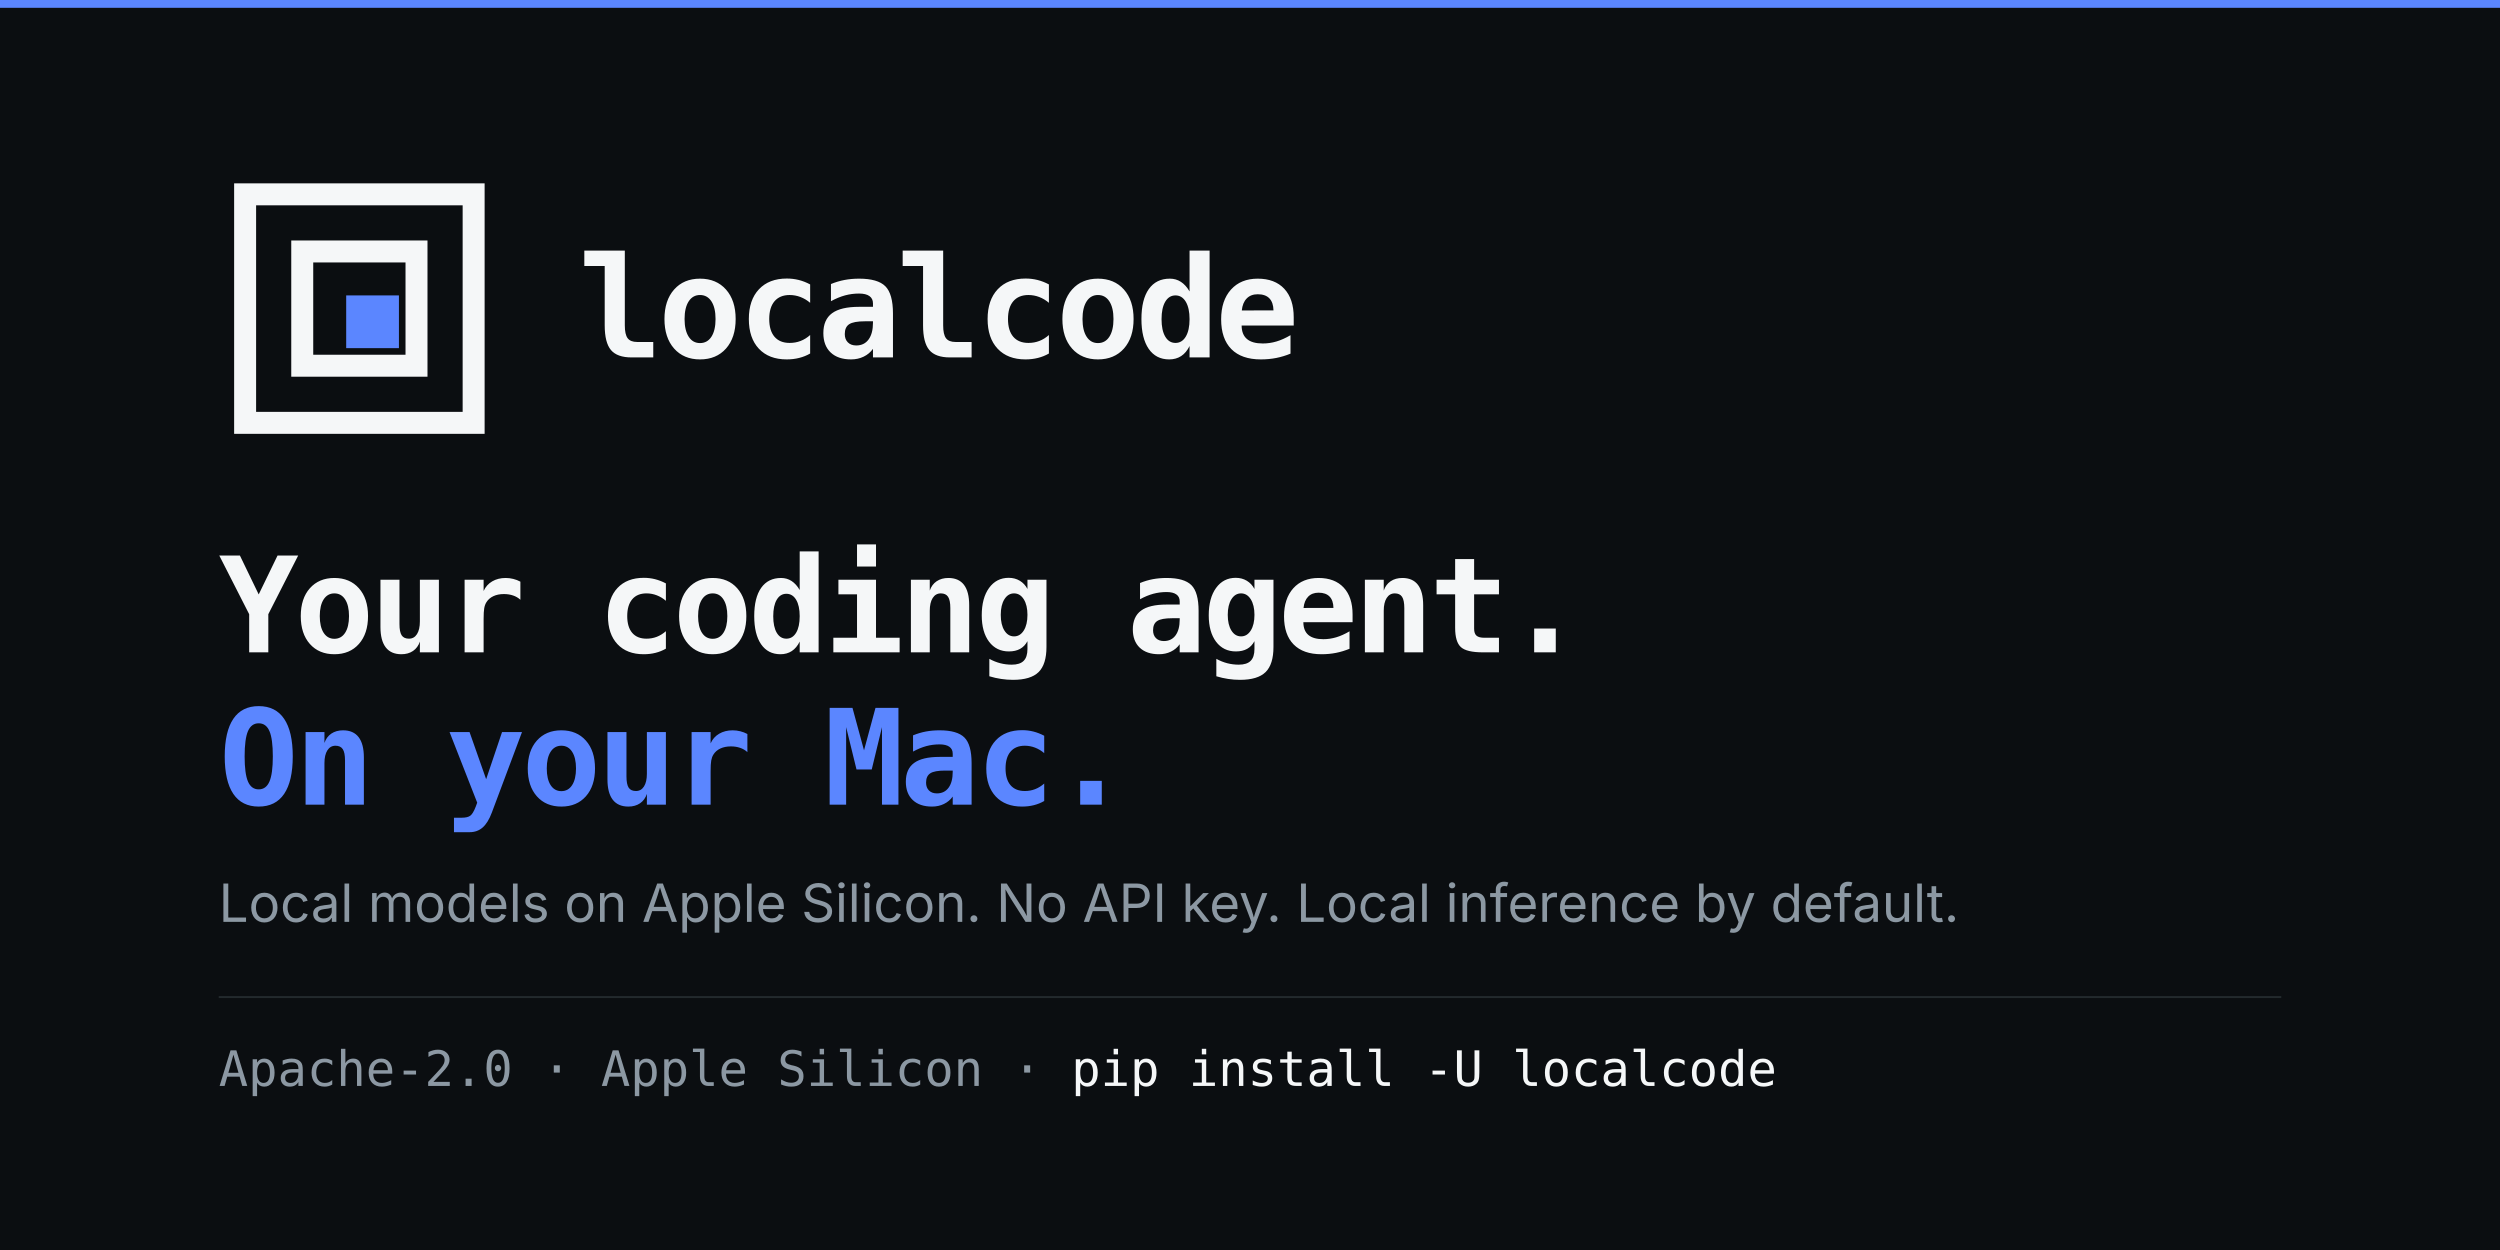
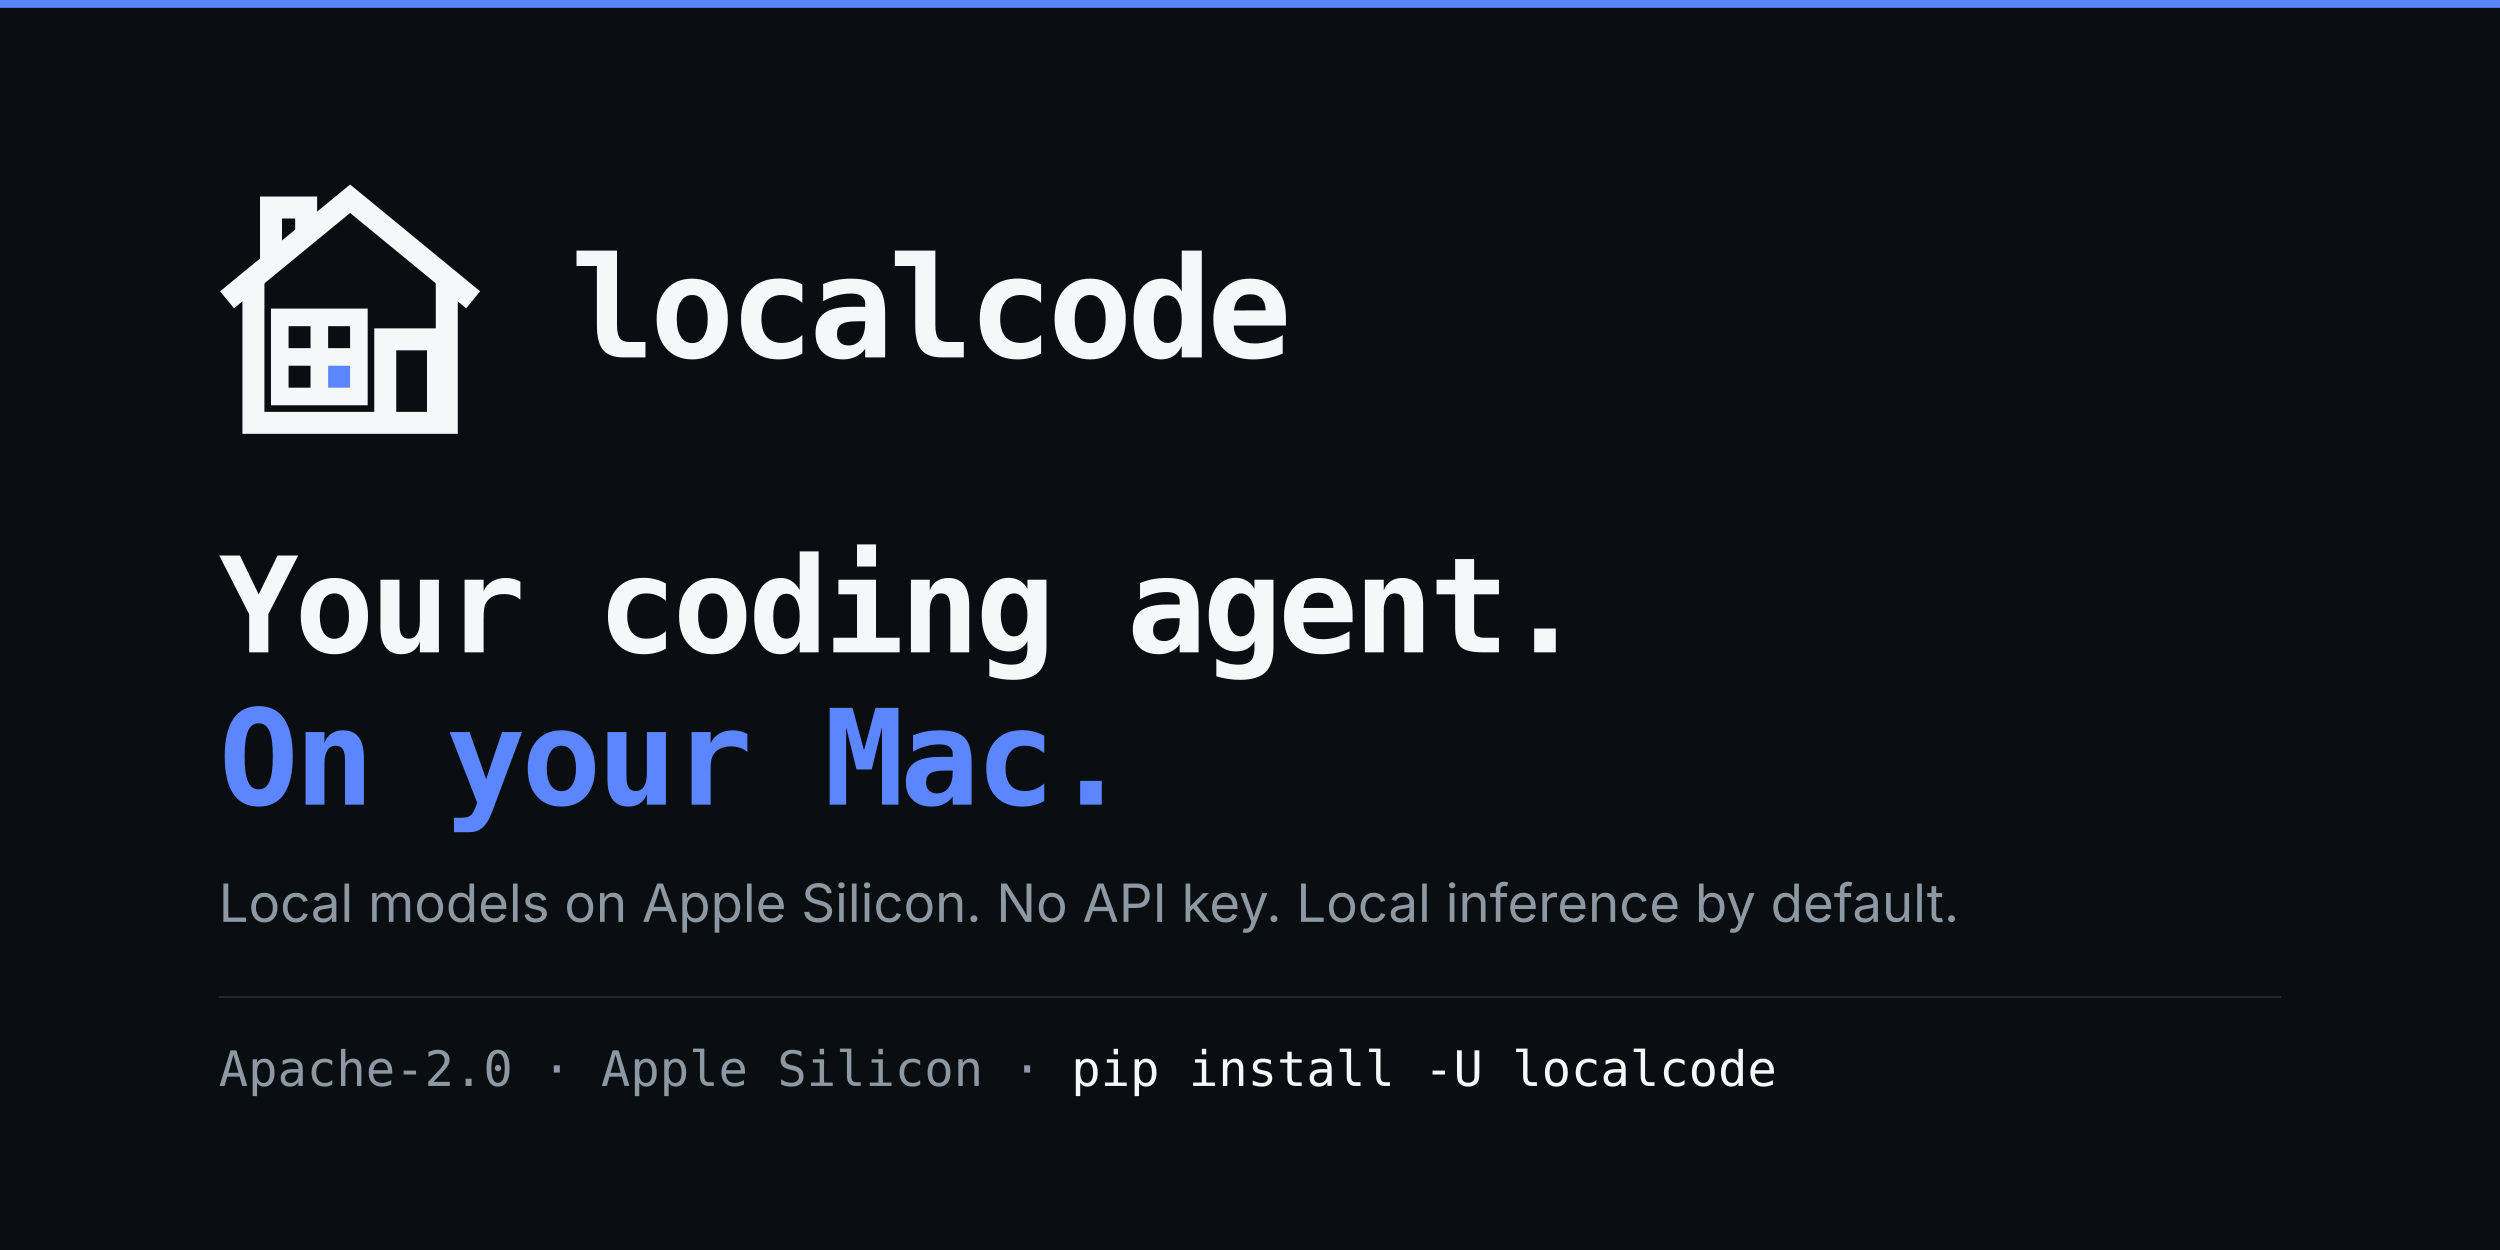
<svg xmlns="http://www.w3.org/2000/svg" viewBox="0 0 1280 640" width="1280" height="640" role="img" aria-labelledby="lc-social-title lc-social-desc">
  <rect width="1280" height="640" fill="#0B0E11" />
  <rect x="0" y="0" width="1280" height="4" fill="#5B86FF" />
-   <g transform="translate(112 86) scale(4.5)">
-     <g fill="none" stroke="#F5F7F8" stroke-width="2.5">
-       <rect x="3" y="3" width="26" height="26" />
-       <rect x="9.5" y="9.5" width="13" height="13" />
+   <g transform="translate(107.25 86) scale(4.5)">
+     <g fill="none" stroke="#F5F7F8" stroke-width="2.5" stroke-linejoin="miter" stroke-linecap="butt">
+       <path d="M7 10.9 V4.5 H11 V7.6" />
+       <path d="M2 15 L16 3.5 L30 15" />
+       <path d="M5 12.5 V29 H27 V12.5" />
+       <path d="M20 29 V19.5 H26 V29" />
    </g>
-     <rect x="14.5" y="14.5" width="6" height="6" fill="#5B86FF" />
+     <rect x="12.5" y="21.5" width="4.5" height="4.5" fill="#5B86FF" />
+     <g fill="none" stroke="#F5F7F8" stroke-width="2">
+       <rect x="8" y="17" width="9" height="9" />
+       <path d="M12.5 17 V26 M8 21.5 H17" />
+     </g>
  </g>
-   <text x="296" y="183" fill="#F5F7F8" font-family="'Martian Mono', ui-monospace, SFMono-Regular, Menlo, monospace" font-size="72" font-weight="600" letter-spacing="-2.6">localcode</text>
+   <text x="292" y="183" fill="#F5F7F8" font-family="'Martian Mono', ui-monospace, SFMono-Regular, Menlo, monospace" font-size="72" font-weight="600" letter-spacing="-2.6">localcode</text>
  <text x="112" y="334" fill="#F5F7F8" font-family="'Martian Mono', ui-monospace, SFMono-Regular, Menlo, monospace" font-size="68" font-weight="600" letter-spacing="-2.2">Your coding agent.</text>
  <text x="112" y="412" fill="#5B86FF" font-family="'Martian Mono', ui-monospace, SFMono-Regular, Menlo, monospace" font-size="68" font-weight="600" letter-spacing="-2.2">On your Mac.</text>
  <text x="112" y="472" fill="#8C98A3" font-family="Inter, -apple-system, BlinkMacSystemFont, 'Segoe UI', sans-serif" font-size="27">Local models on Apple Silicon. No API key. Local inference by default.</text>
  <rect x="112" y="510" width="1056" height="1" fill="#232A2D" />
  <text x="112" y="556" fill="#8C98A3" font-family="'Commit Mono', ui-monospace, SFMono-Regular, Menlo, monospace" font-size="25">Apache-2.0 · Apple Silicon · <tspan fill="#F5F7F8">pip install -U localcode</tspan>
  </text>
</svg>
